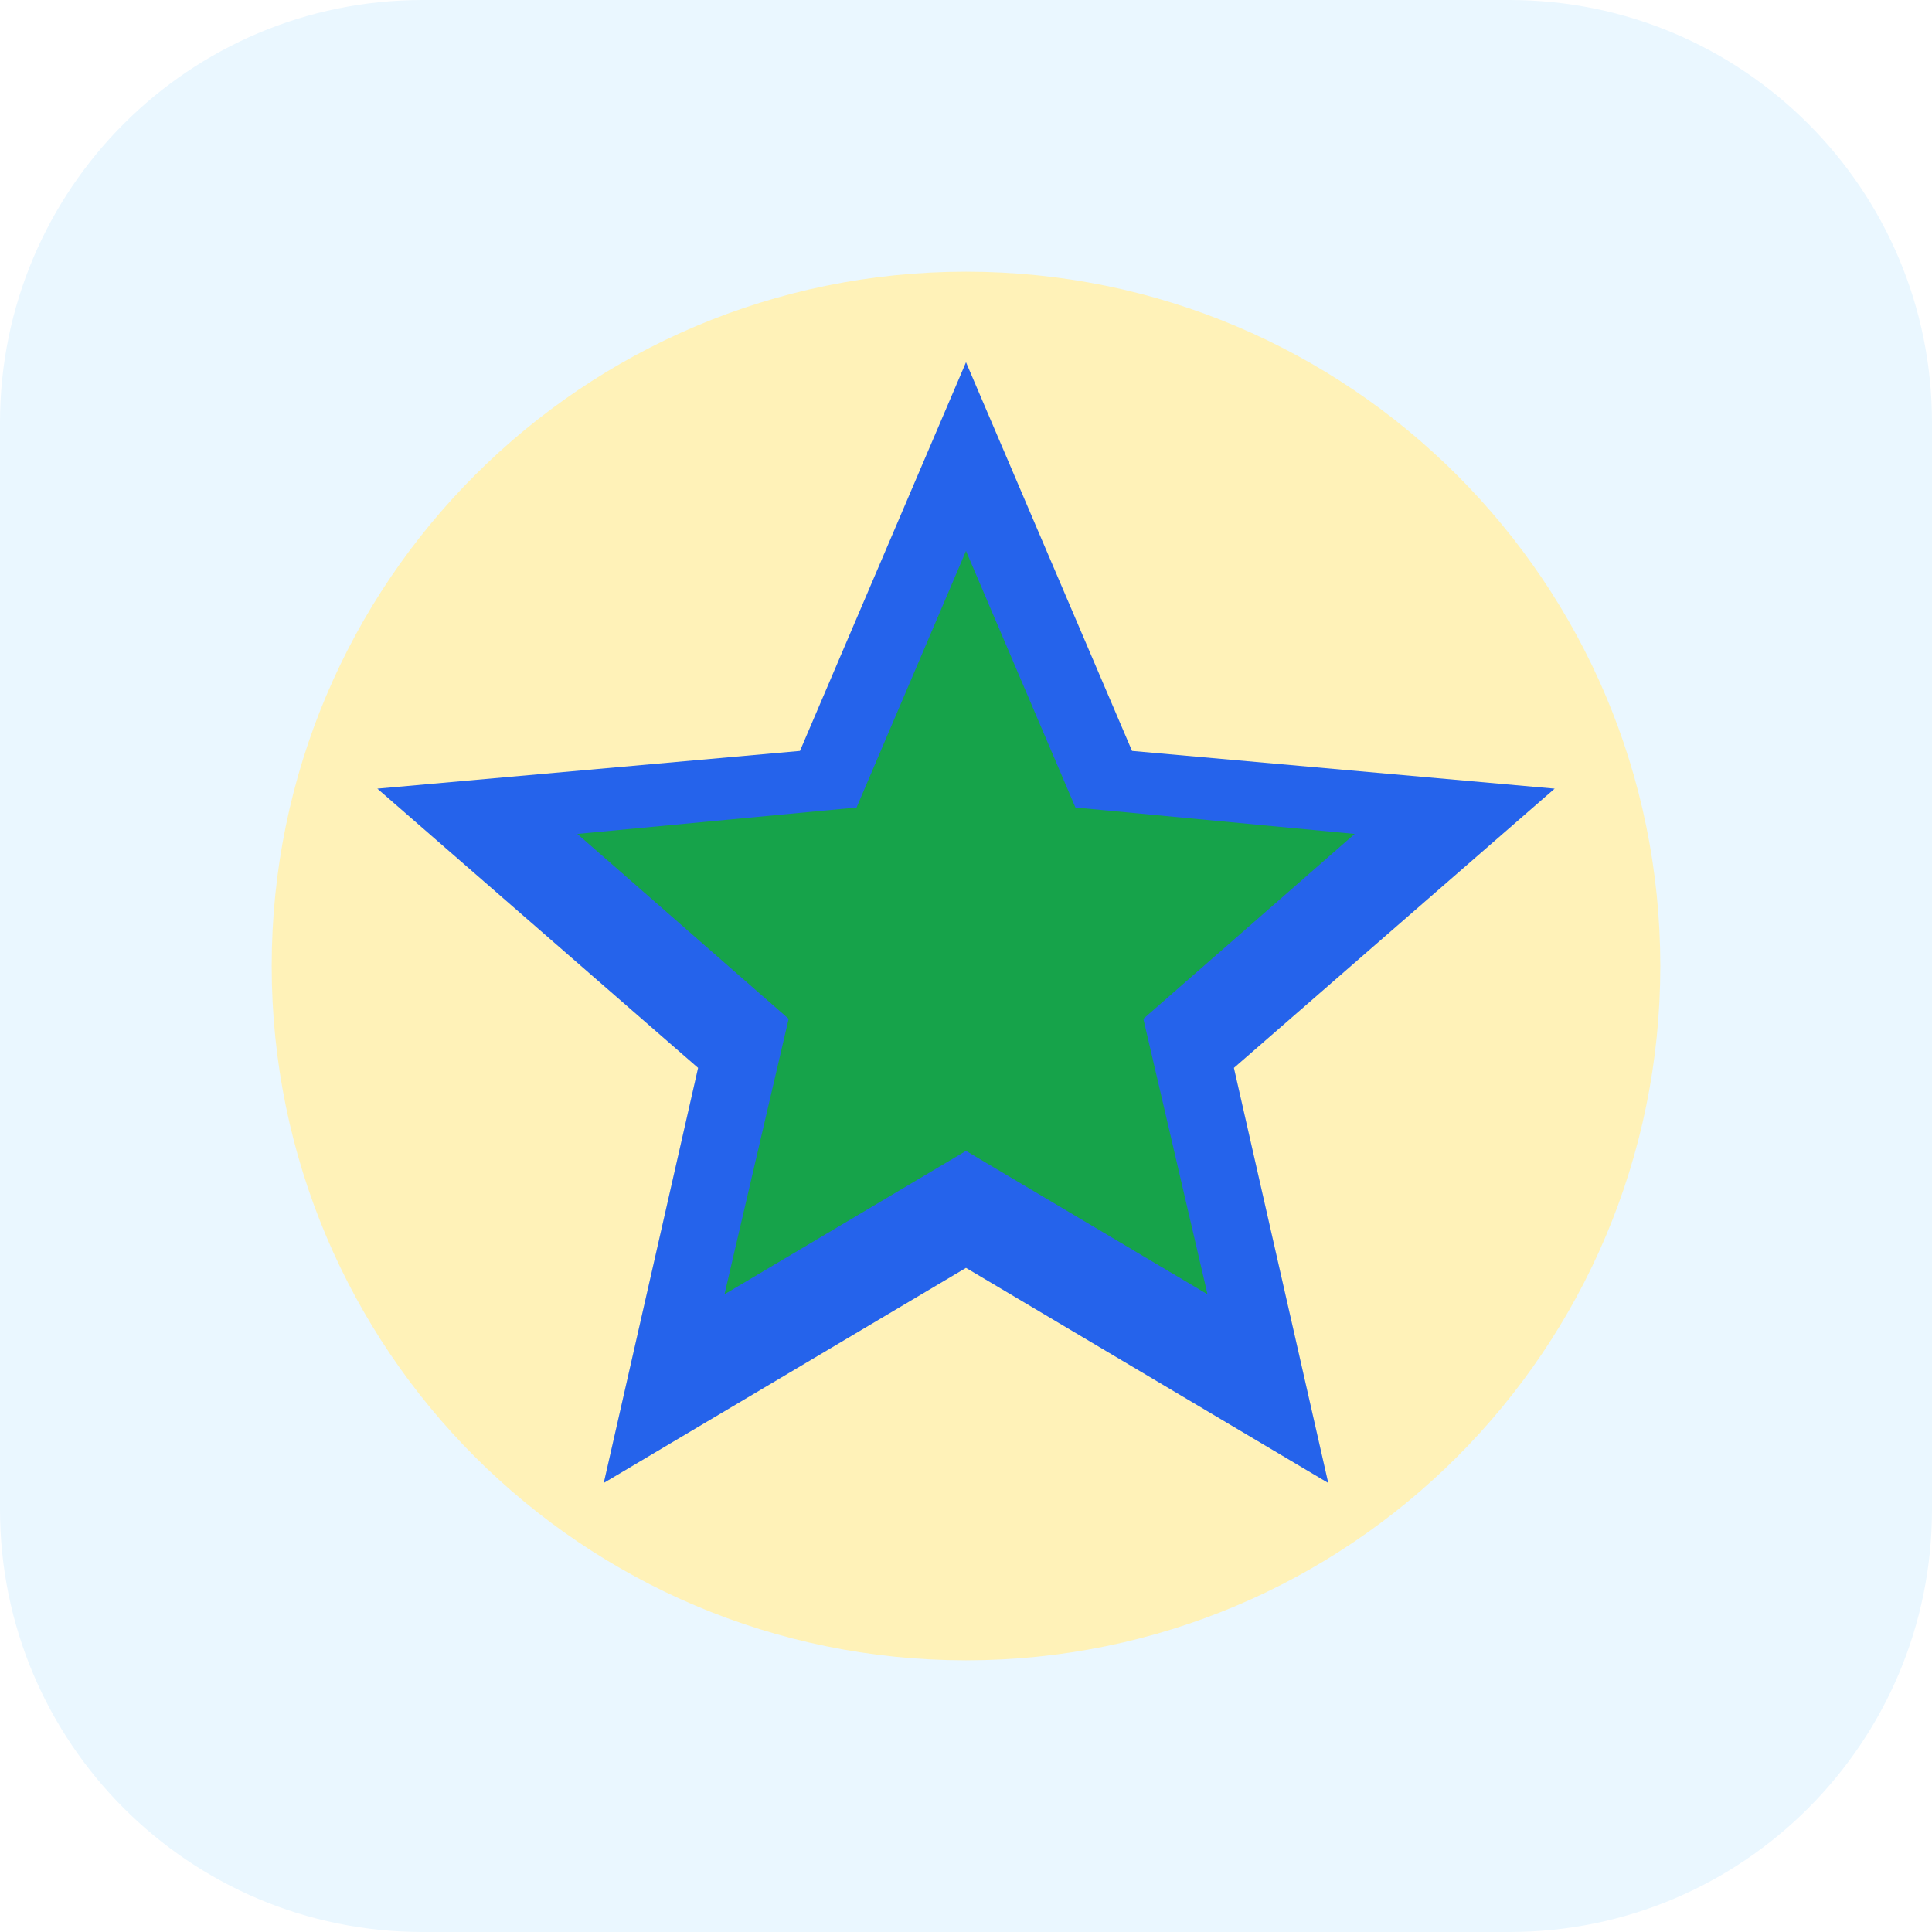
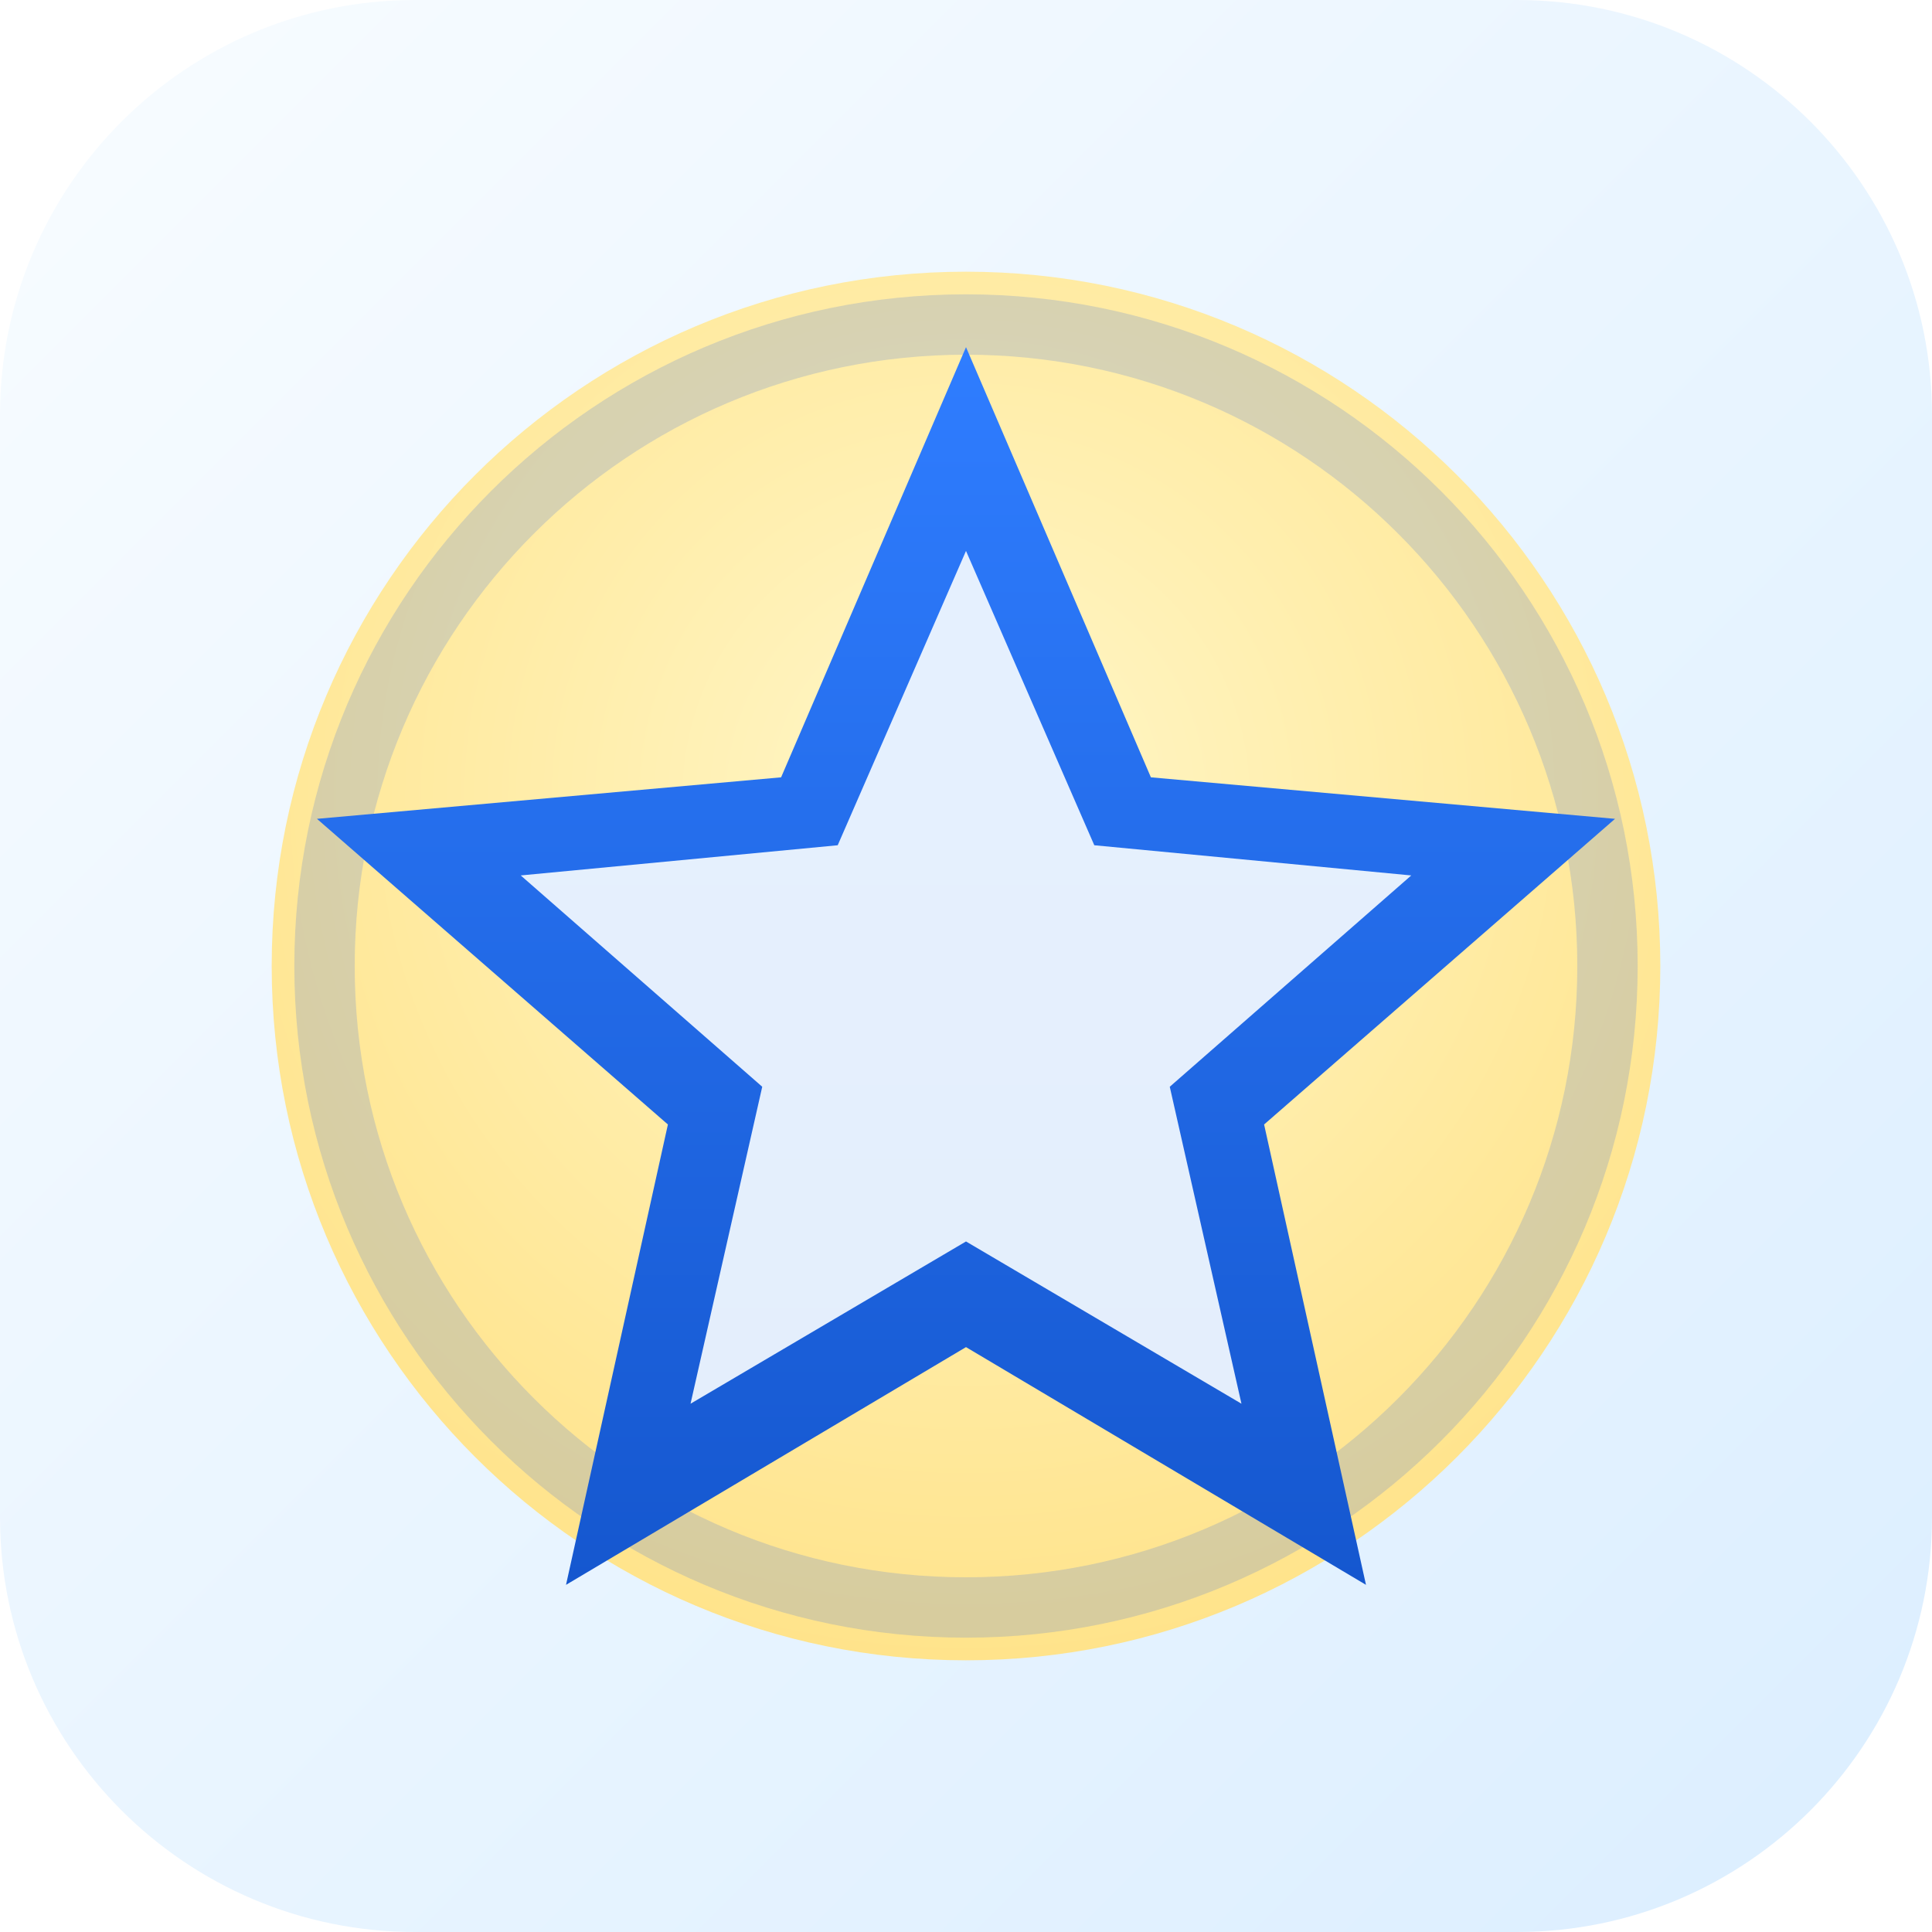
<svg xmlns="http://www.w3.org/2000/svg" viewBox="0 0 512 512">
-   <rect width="512" height="512" rx="112" fill="#eaf7ff" />
-   <circle cx="256" cy="256" r="184" fill="#fff2b8" />
-   <path d="M256 96l44 103 112 10-85 74 25 110-96-57-96 57 25-110-85-74 112-10 44-103z" fill="#2563eb" />
-   <path d="M256 146l29 68 74 7-56 49 17 73-64-38-64 38 17-73-56-49 74-7 29-68z" fill="#16a34a" />
+   <defs>
+     <linearGradient id="bg" x1="0" y1="0" x2="1" y2="1">
+       <stop offset="0" stop-color="#f8fcff" />
+       <stop offset="1" stop-color="#dbeeff" />
+     </linearGradient>
+     <radialGradient id="halo" cx="50%" cy="38%" r="62%">
+       <stop offset="0" stop-color="#fff7c9" />
+       <stop offset="1" stop-color="#ffe38a" />
+     </radialGradient>
+     <linearGradient id="star" x1="0" y1="0" x2="0" y2="1">
+       <stop offset="0" stop-color="#2f7dff" />
+       <stop offset="1" stop-color="#1557cf" />
+     </linearGradient>
+   </defs>
+   <rect width="512" height="512" rx="110" fill="url(#bg)" />
+   <circle cx="256" cy="256" r="184" fill="url(#halo)" />
+   <circle cx="256" cy="256" r="170" fill="none" stroke="#2563eb" stroke-opacity="0.18" stroke-width="16" />
+   <path d="M256 92l49 114 123 11-93 81 27 122-106-63-106 63 27-122-93-81 123-11 49-114z" fill="url(#star)" />
+   <path d="M256 146l34 78 84 8-64 56 19 84-73-43-73 43 19-84-64-56 84-8 34-78z" fill="#f5fbff" fill-opacity="0.92" />
</svg>
